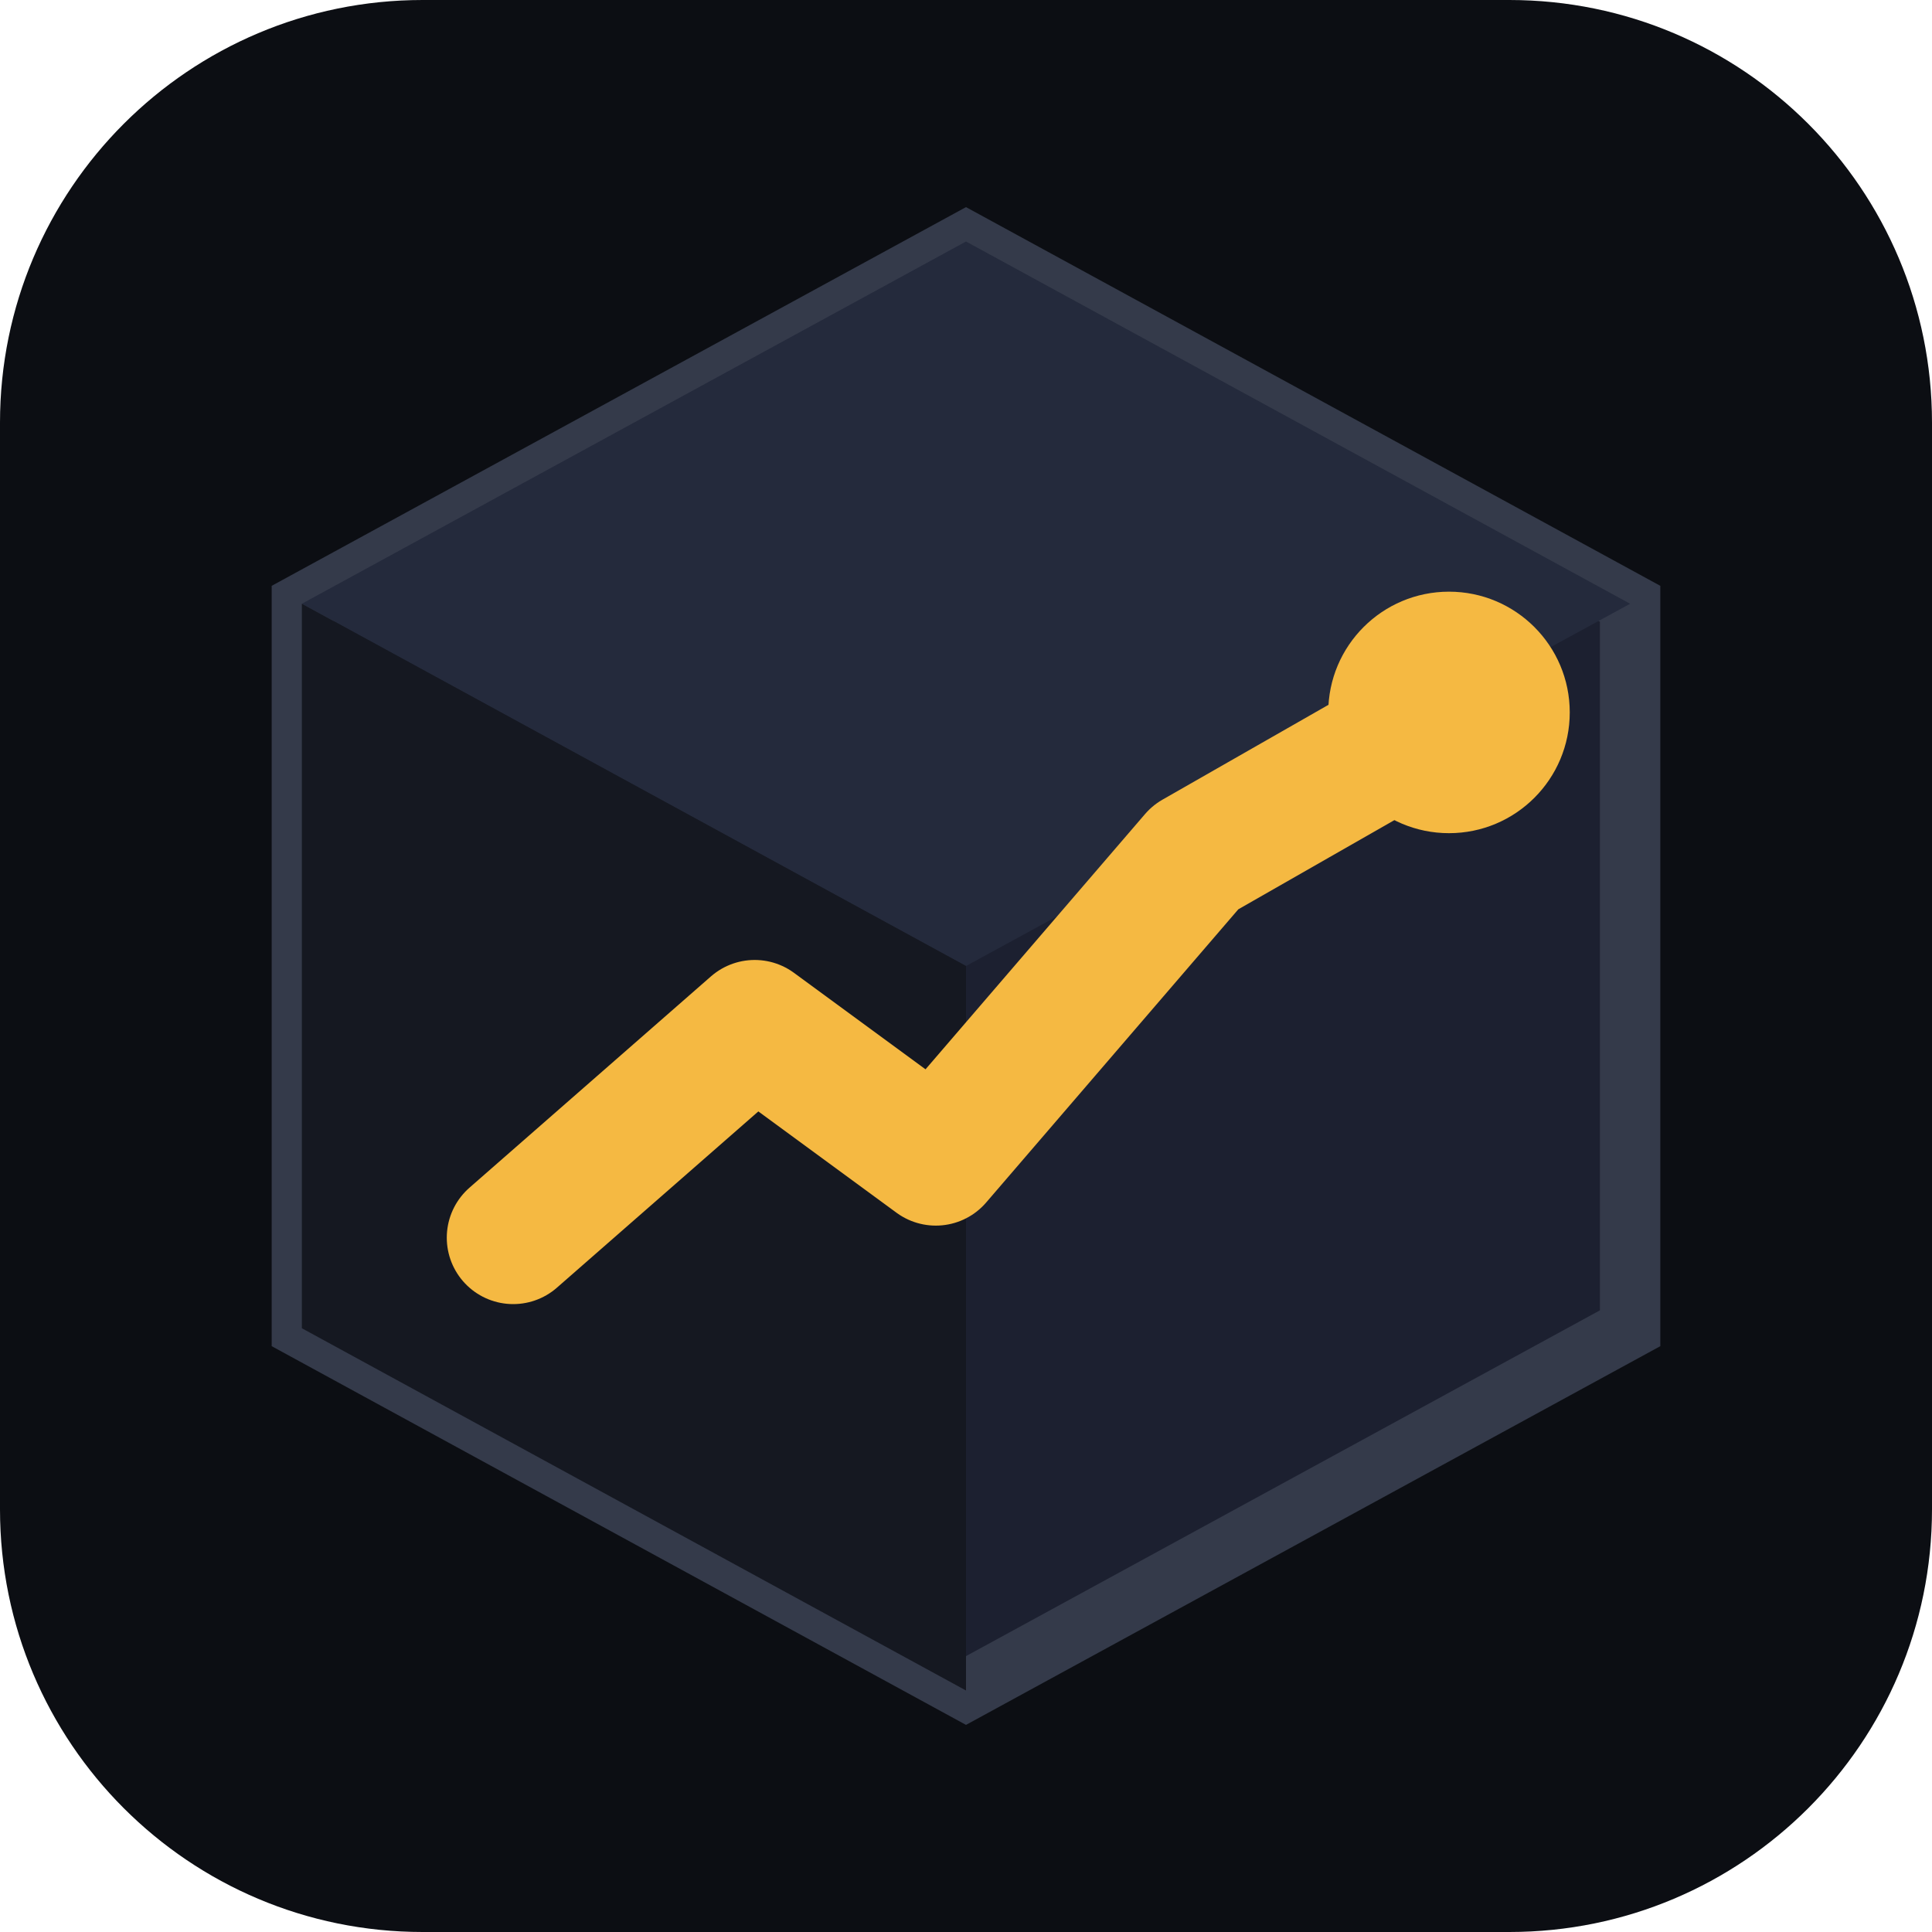
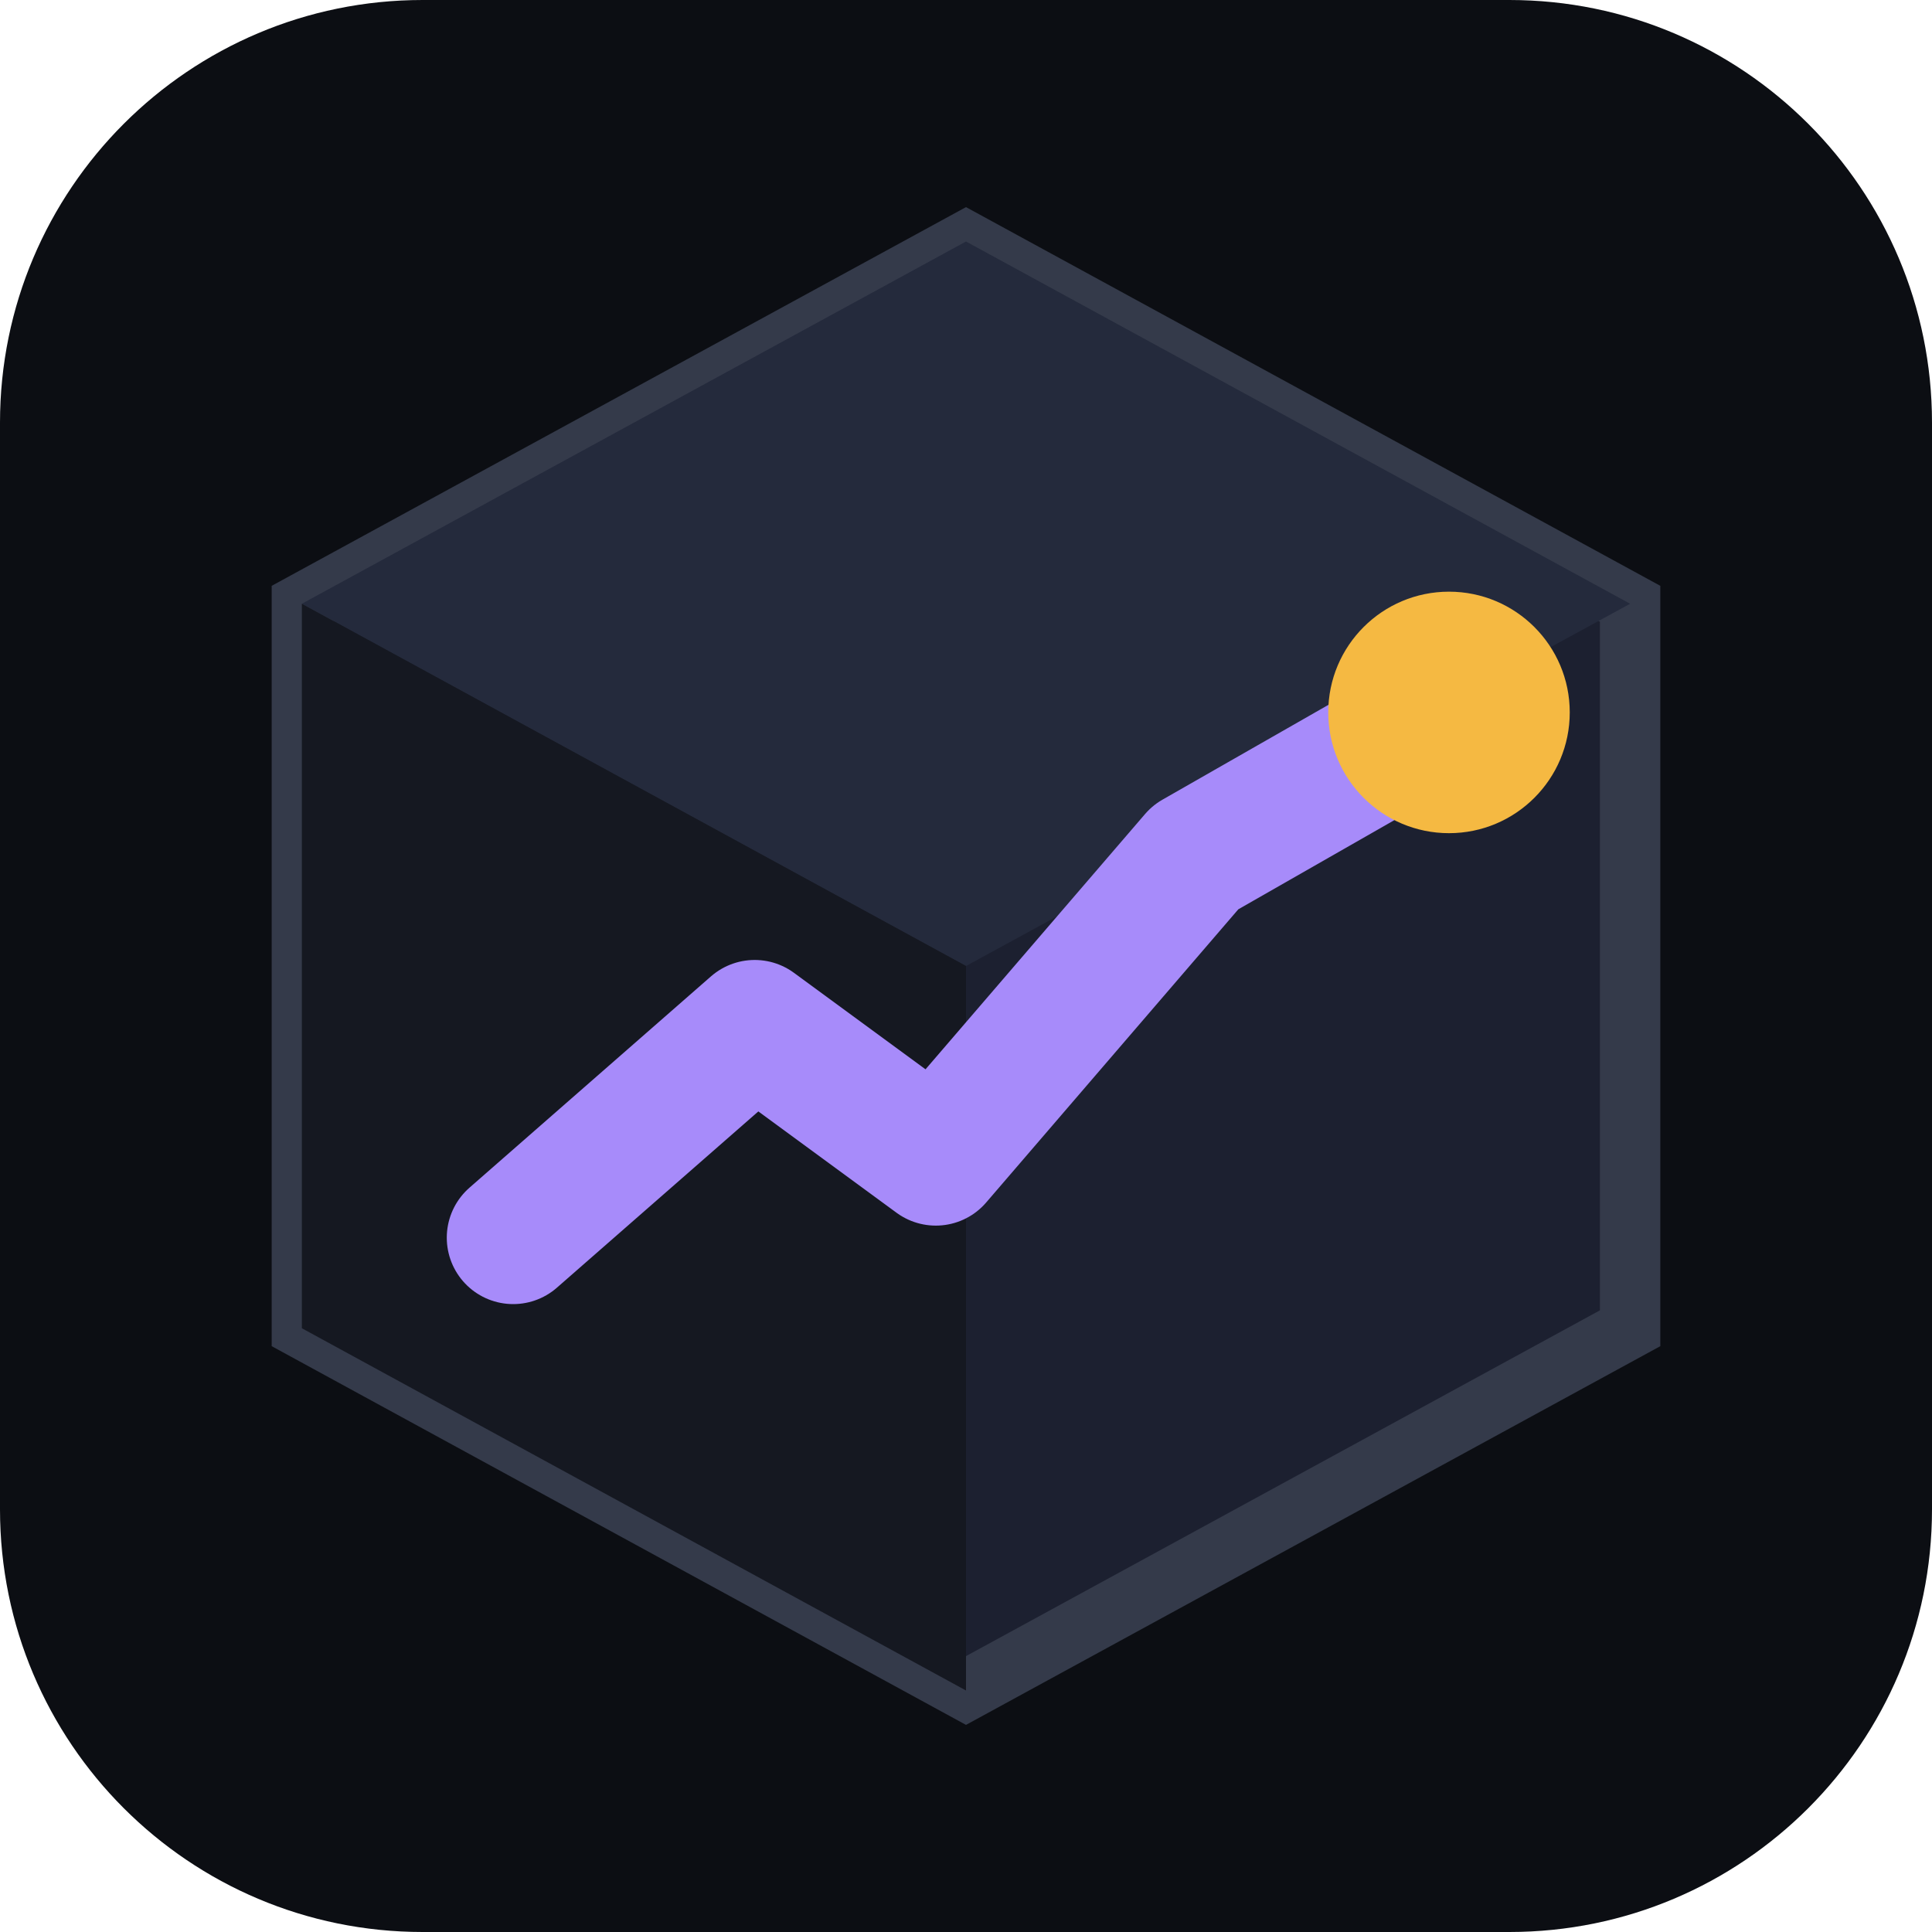
<svg xmlns="http://www.w3.org/2000/svg" viewBox="0 0 32 32">
  <rect width="32" height="32" rx="7" fill="#0c0e13" />
  <path d="M16 4 27 10v12L16 28 5 22V10Z" fill="#1c2030" stroke="#343a4a" stroke-width="1" />
  <path d="M16 4 27 10 16 16 5 10Z" fill="#242a3c" />
  <path d="M16 16v12L5 22V10Z" fill="#151821" />
-   <path d="M8.5 20.5 12.5 17l3 2.2 4.3-5 4.2-2.4" fill="none" stroke="#f5b942" stroke-width="2.2" stroke-linecap="round" stroke-linejoin="round" />
+   <path d="M8.5 20.5 12.5 17l3 2.2 4.3-5 4.2-2.4" fill="none" stroke="#a78bfa" stroke-width="2.2" stroke-linecap="round" stroke-linejoin="round" />
  <circle cx="24" cy="11.8" r="2" fill="#f5b942" />
</svg>
